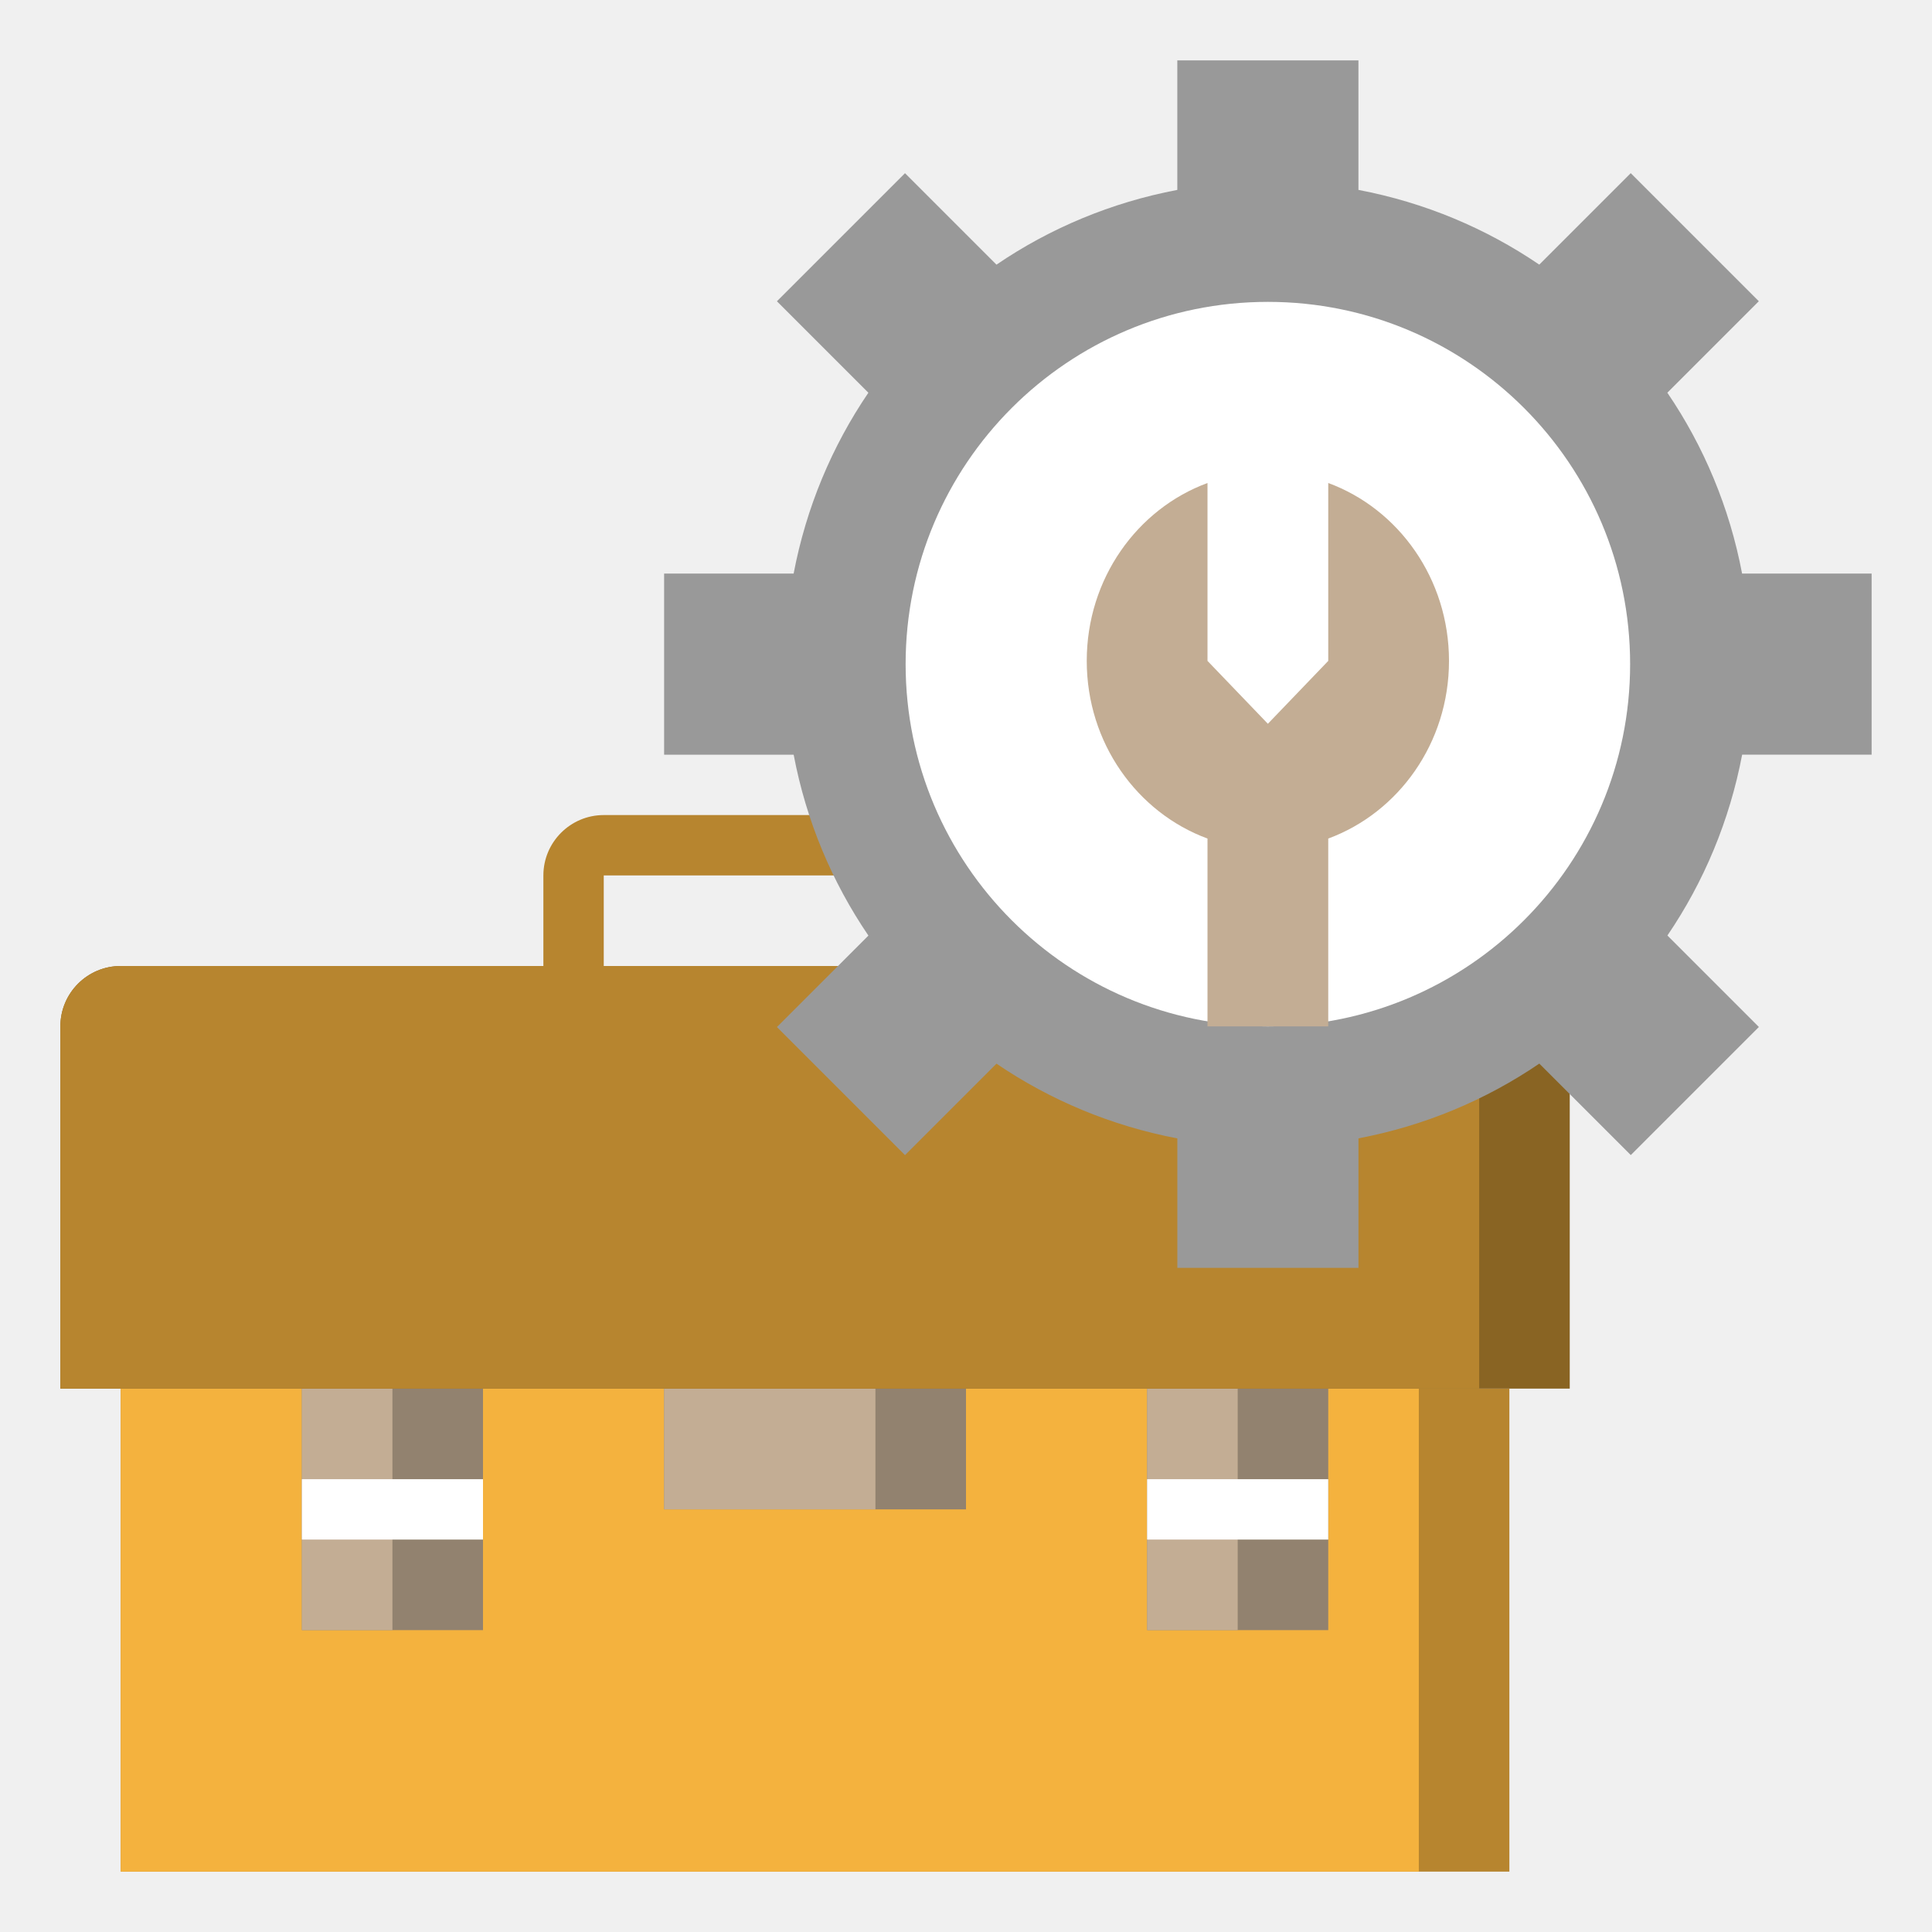
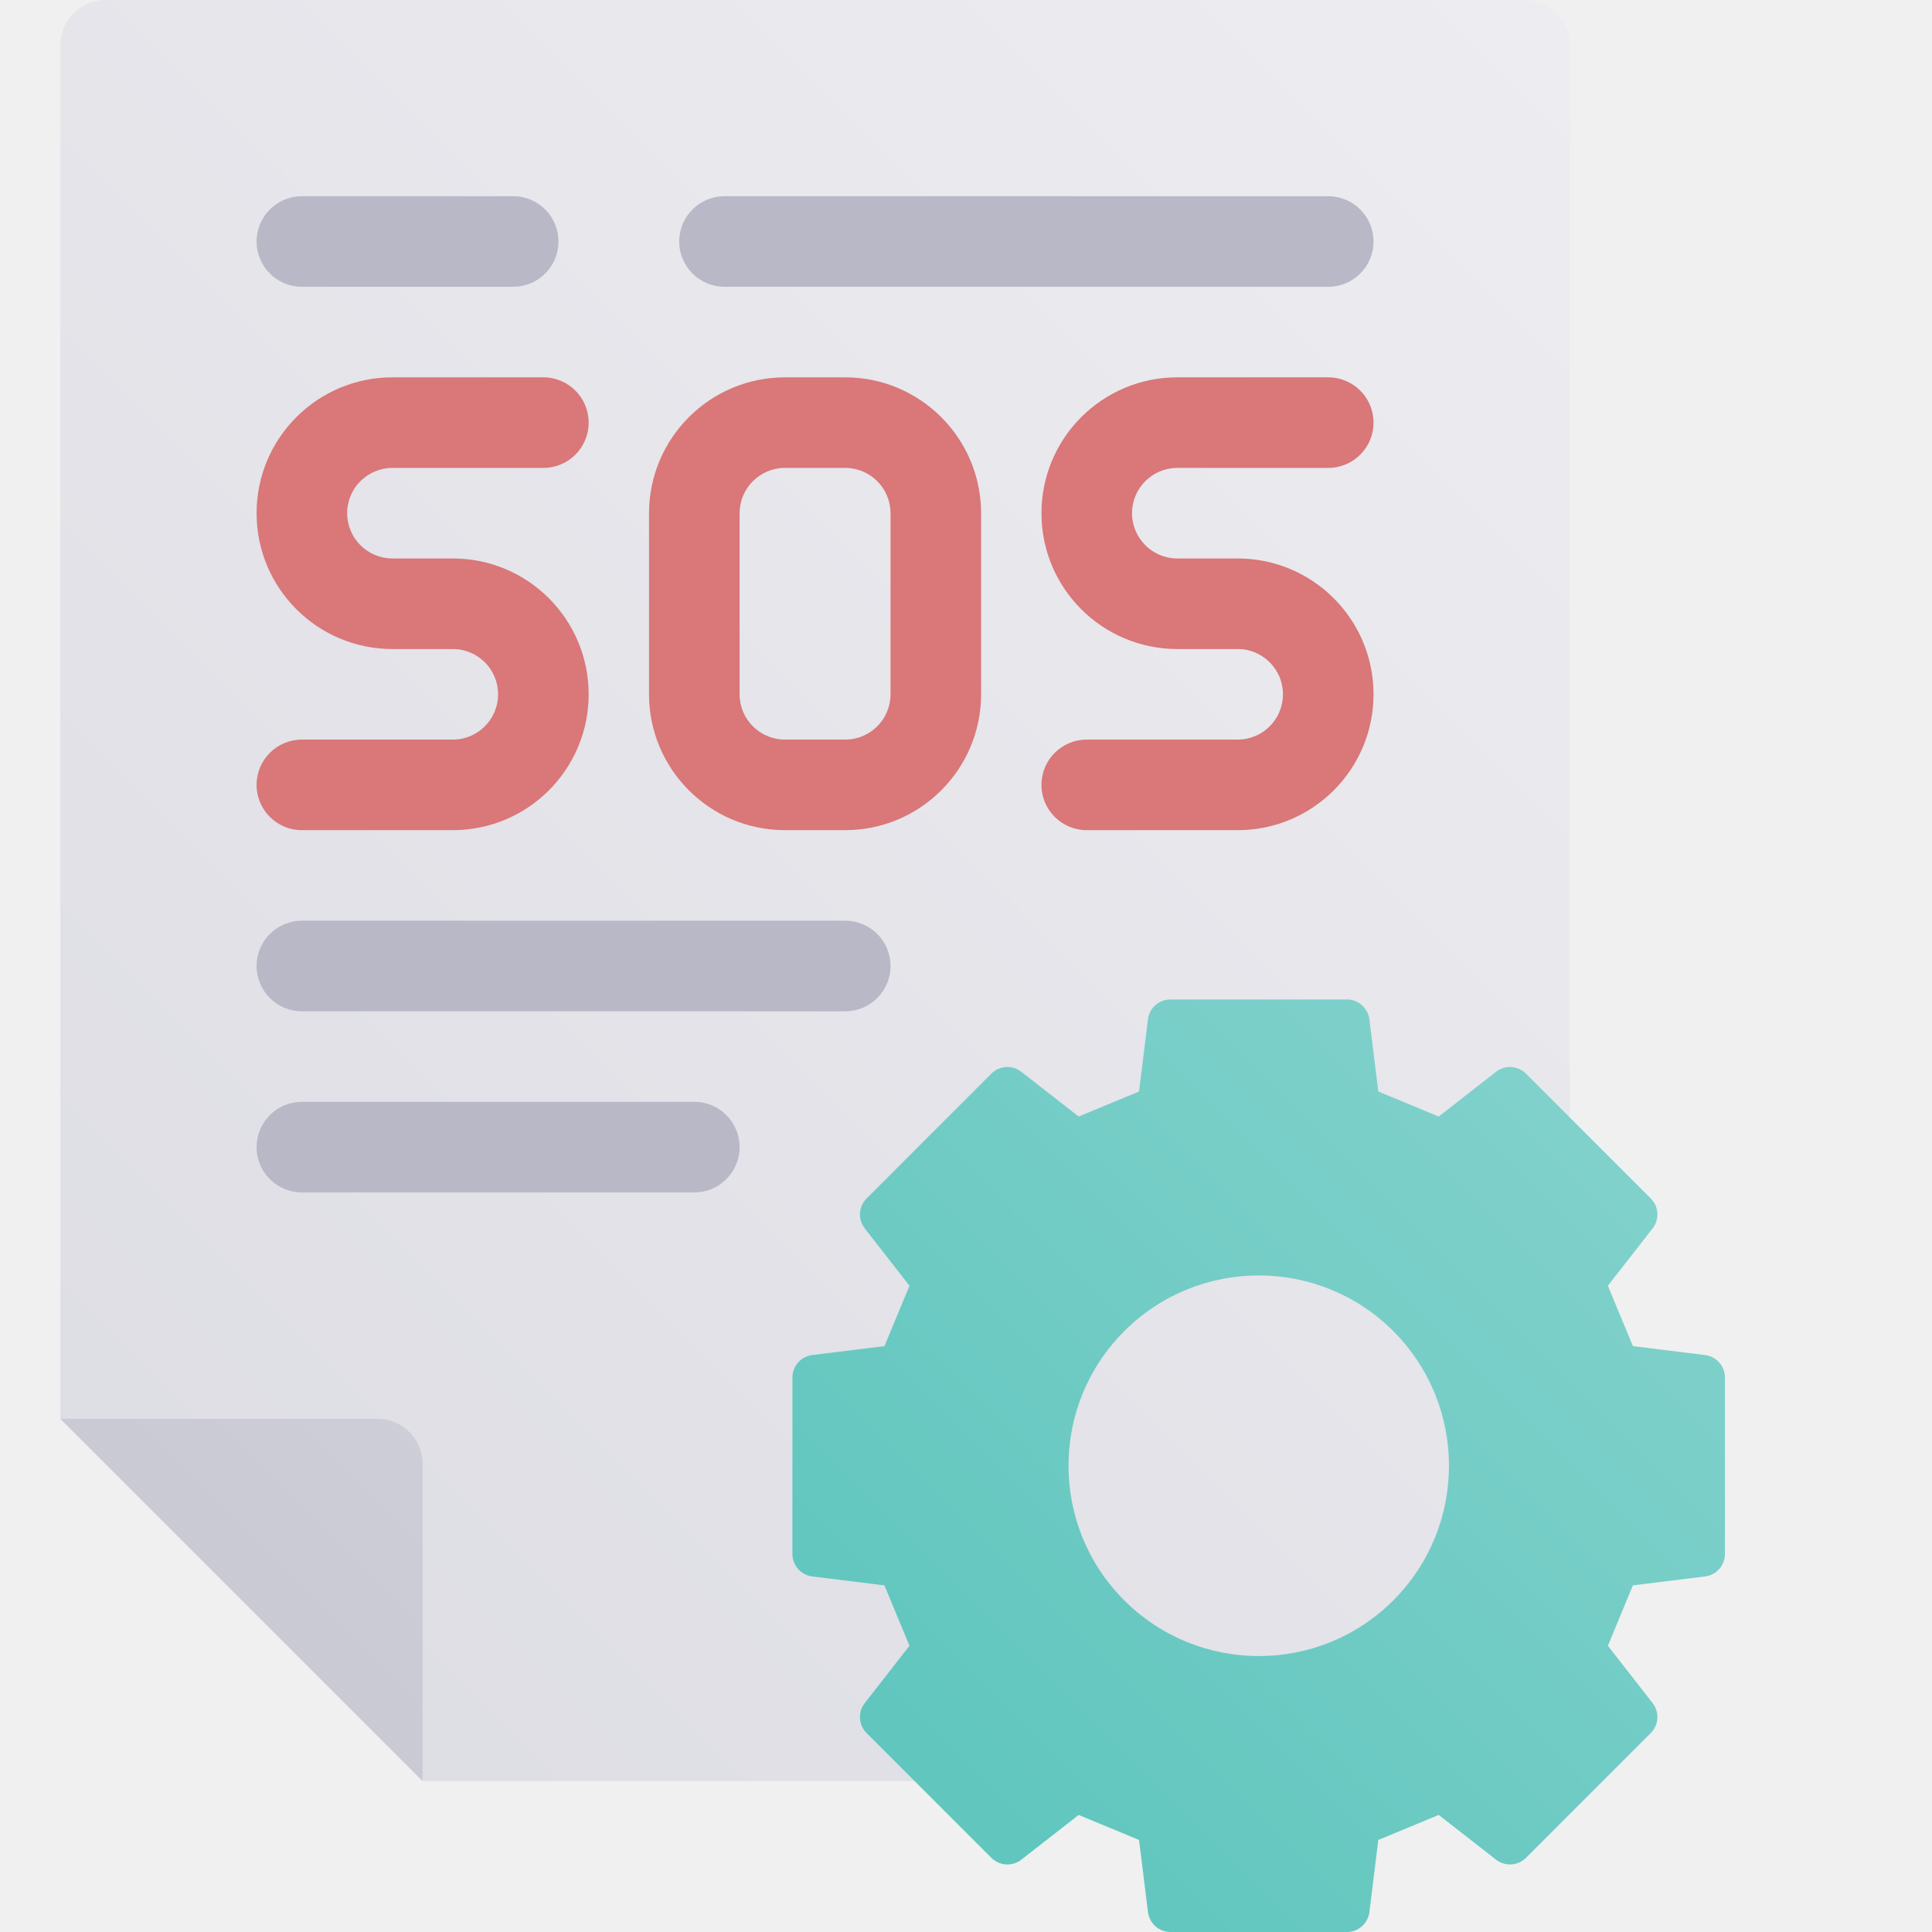
- <svg xmlns="http://www.w3.org/2000/svg" id="Layer_3" enable-background="new 0 0 64 64" height="512" viewBox="0 0 64 64" width="512">
-   <path d="m20 32h-2v-3c0-1.103.897-2 2-2h8v2h-8z" fill="#b7852f" />
-   <path d="m4 46h46v16h-46z" fill="#b7852f" />
-   <path d="m4 46h43v16h-43z" fill="#f4b23e" />
-   <path d="m10 46h6v4h-6z" fill="#92826f" />
-   <path d="m10 46h3v4h-3z" fill="#c3ad94" />
-   <path d="m10 50h6v4h-6z" fill="#92826f" />
-   <path d="m10 50h3v4h-3z" fill="#c3ad94" />
-   <path d="m38 50h6v4h-6z" fill="#92826f" />
-   <path d="m38 50h3v4h-3z" fill="#c3ad94" />
-   <path d="m38 46h6v4h-6z" fill="#92826f" />
-   <path d="m38 46h3v4h-3z" fill="#c3ad94" />
-   <path d="m22 46h10v4h-10z" fill="#92826f" />
-   <path d="m22 46h7v4h-7z" fill="#c3ad94" />
-   <path d="m52 46h-50v-12c0-1.105.895-2 2-2h46c1.105 0 2 .895 2 2z" fill="#896423" />
-   <path d="m47 32h-43c-1.105 0-2 .895-2 2v12h47v-12c0-1.105-.895-2-2-2z" fill="#b7852f" />
-   <path d="m62 25v-6h-4.291c-.415-2.187-1.268-4.217-2.476-5.991l3.03-3.03-4.243-4.243-3.03 3.03c-1.773-1.207-3.803-2.06-5.99-2.475v-4.291h-6v4.291c-2.187.415-4.217 1.268-5.991 2.476l-3.03-3.03-4.243 4.243 3.03 3.03c-1.207 1.774-2.06 3.804-2.476 5.991h-4.29v6h4.291c.415 2.187 1.268 4.217 2.476 5.991l-3.03 3.03 4.243 4.243 3.03-3.03c1.774 1.207 3.804 2.06 5.991 2.476v4.289h6v-4.291c2.187-.415 4.217-1.268 5.991-2.476l3.03 3.03 4.243-4.243-3.03-3.03c1.207-1.774 2.06-3.804 2.476-5.991h4.289z" fill="#999" />
-   <circle cx="42" cy="22" fill="#fff" r="12" />
-   <path d="m44 34v-6.222c2.329-.859 4-3.166 4-5.885 0-2.721-1.67-5.035-4-5.893v5.893l-2 2.083-2-2.083v-5.893c-2.33.858-4 3.172-4 5.893 0 2.719 1.671 5.027 4 5.885v6.222" fill="#c3ad94" />
-   <g fill="#fff">
-     <path d="m10 49h6v2h-6z" />
-     <path d="m38 49h6v2h-6z" />
+ <svg xmlns="http://www.w3.org/2000/svg" height="512" viewBox="0 0 512 512" width="512">
+   <linearGradient id="New_Gradient_Swatch_22" gradientUnits="userSpaceOnUse" x1="-4.15" x2="430.485" y1="456.15" y2="21.515">
+     <stop offset=".011" stop-color="#dcdce3" />
+     <stop offset="1" stop-color="#ededf1" />
+   </linearGradient>
+   <linearGradient id="New_Gradient_Swatch_4" gradientUnits="userSpaceOnUse" x1="64" x2="449.539" y1="424" y2="38.461">
+     <stop offset=".011" stop-color="#cacad5" />
+     <stop offset="1" stop-color="#ededf1" />
+   </linearGradient>
+   <linearGradient id="New_Gradient_Swatch_11" gradientUnits="userSpaceOnUse" x1="246.192" x2="420.937" y1="475.809" y2="301.063">
+     <stop offset=".011" stop-color="#60c6be" />
+     <stop offset="1" stop-color="#80d1cb" />
+   </linearGradient>
+   <g id="_10-SOS" data-name="10-SOS">
+     <g id="gradient">
+       <path d="m404 0h-376a12 12 0 0 0 -12 12v364l96 96h292a12 12 0 0 0 12-12v-448a12 12 0 0 0 -12-12z" fill="url(#New_Gradient_Swatch_22)" />
+       <path d="m112 472v-84a12 12 0 0 0 -12-12h-84z" fill="url(#New_Gradient_Swatch_4)" />
+       <g fill="#b8b8c7">
+         <path d="m136 76h-56a12 12 0 0 1 0-24h56a12 12 0 0 1 0 24z" />
+         <path d="m352 76h-160a12 12 0 0 1 0-24h160a12 12 0 0 1 0 24z" />
+         <path d="m224 268h-144a12 12 0 0 1 0-24h144a12 12 0 0 1 0 24z" />
+         <path d="m184 316h-104a12 12 0 0 1 0-24h104a12 12 0 0 1 0 24z" />
+       </g>
+       <path d="m120 220h-40a12 12 0 0 1 0-24h40a12 12 0 0 0 0-24h-16a36 36 0 0 1 0-72h40a12 12 0 0 1 0 24h-40a12 12 0 0 0 0 24h16a36 36 0 0 1 0 72z" fill="#d97779" />
+       <path d="m328 220h-40a12 12 0 0 1 0-24h40a12 12 0 0 0 0-24h-16a36 36 0 0 1 0-72h40a12 12 0 0 1 0 24h-40a12 12 0 0 0 0 24h16a36 36 0 0 1 0 72z" fill="#d97779" />
+       <path d="m224 220h-16a36.04 36.04 0 0 1 -36-36v-48a36.04 36.04 0 0 1 36-36h16a36.04 36.04 0 0 1 36 36v48a36.04 36.04 0 0 1 -36 36zm-16-96a12.013 12.013 0 0 0 -12 12v48a12.013 12.013 0 0 0 12 12h16a12.013 12.013 0 0 0 12-12v-48a12.013 12.013 0 0 0 -12-12z" fill="#d97779" />
+       <path d="m451.864 359.1-19.13-2.367-6.626-16 11.854-15.2a6 6 0 0 0 -.489-7.932l-33.073-33.074a6 6 0 0 0 -7.931-.488l-15.2 11.853-16-6.626-2.369-19.131a6 6 0 0 0 -5.955-5.263h-46.77a6 6 0 0 0 -5.955 5.263l-2.367 19.131-16 6.626-15.2-11.853a6 6 0 0 0 -7.931.488l-33.066 33.073a6 6 0 0 0 -.489 7.932l11.854 15.2-6.627 16-19.131 2.368a6 6 0 0 0 -5.263 5.951v46.77a6 6 0 0 0 5.263 5.954l19.131 2.368 6.627 16-11.854 15.2a6 6 0 0 0 .489 7.932l33.072 33.072a6 6 0 0 0 7.931.488l15.2-11.853 16 6.626 2.367 19.131a6 6 0 0 0 5.953 5.261h46.77a6 6 0 0 0 5.955-5.263l2.367-19.131 16-6.626 15.2 11.853a6 6 0 0 0 7.931-.488l33.072-33.072a6 6 0 0 0 .489-7.932l-11.854-15.2 6.626-16 19.13-2.368a6 6 0 0 0 5.264-5.954v-46.77a6 6 0 0 0 -5.265-5.949zm-82.619 65.02a50.436 50.436 0 1 1 0-71.36 50.518 50.518 0 0 1 0 71.356z" fill="url(#New_Gradient_Swatch_11)" />
+     </g>
  </g>
</svg>
